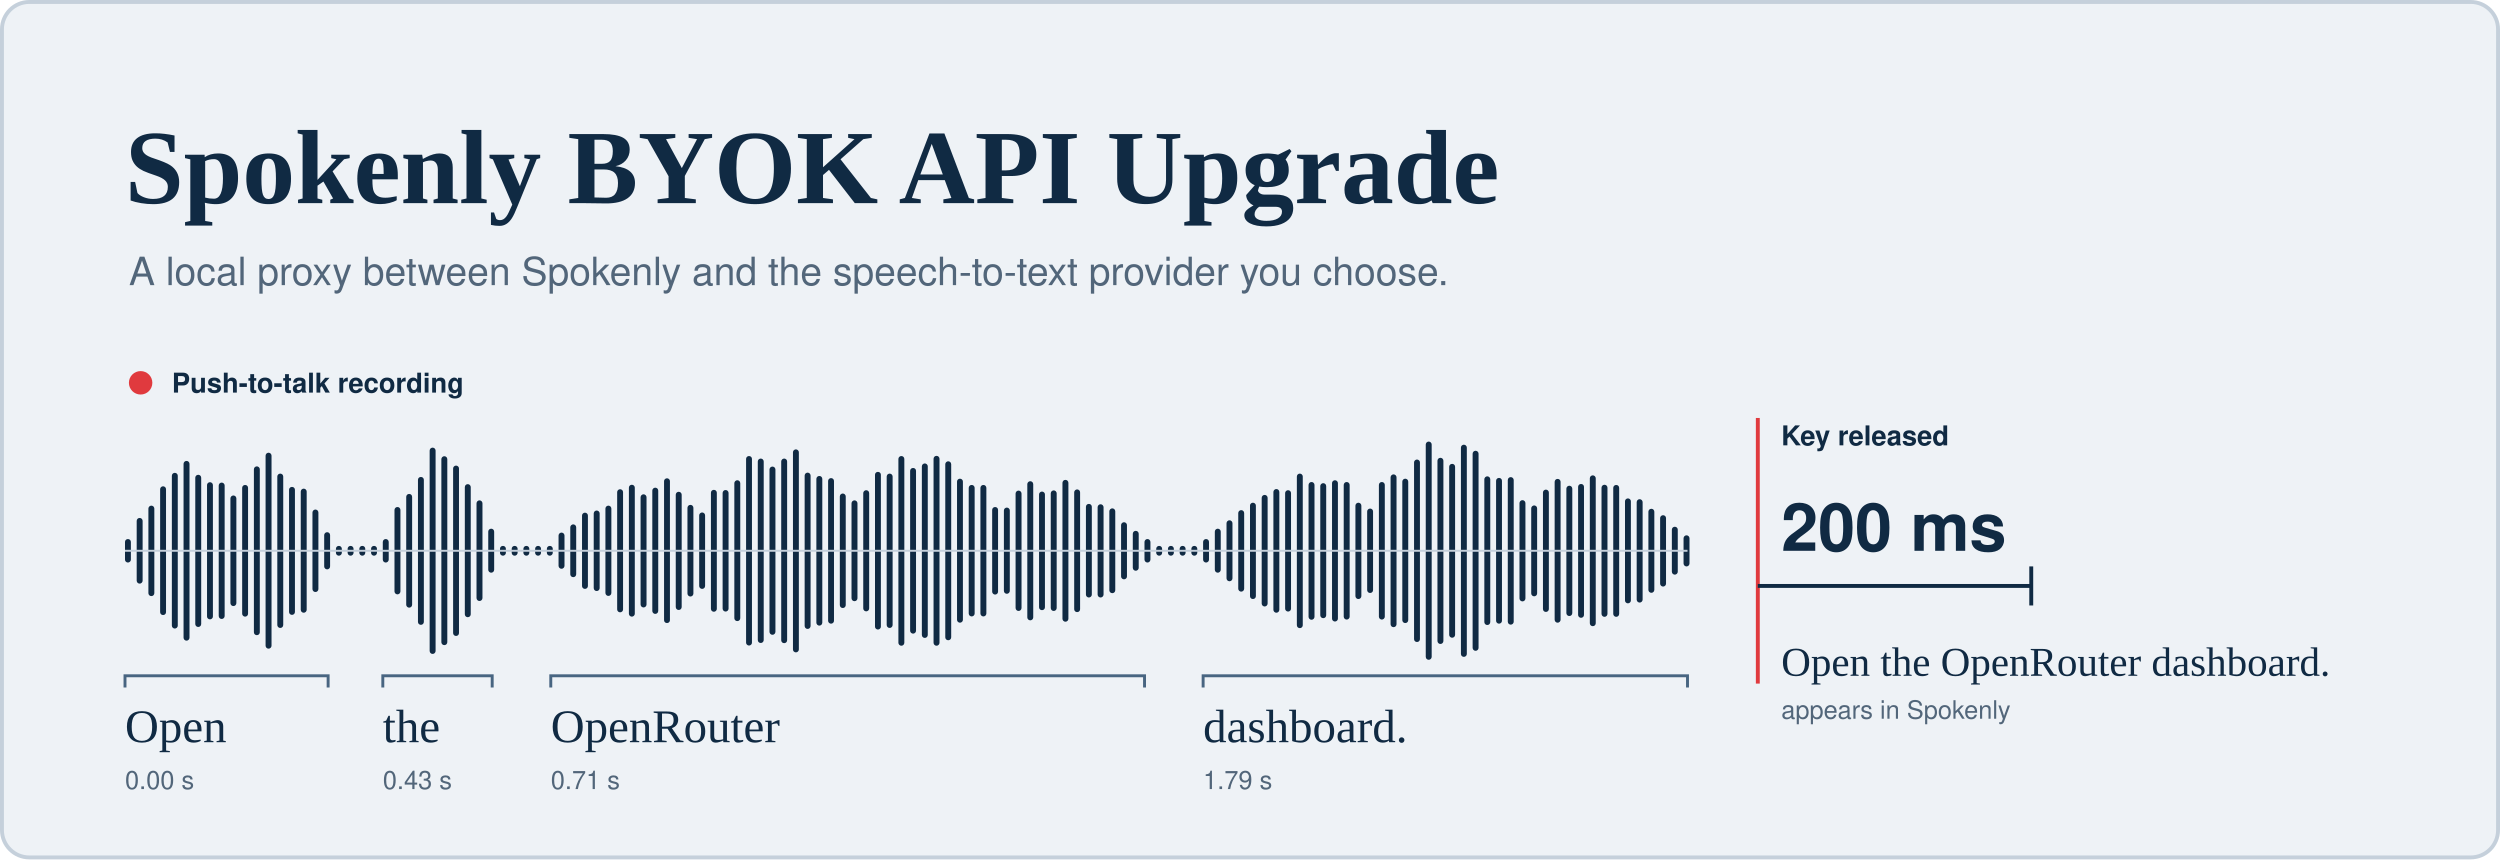
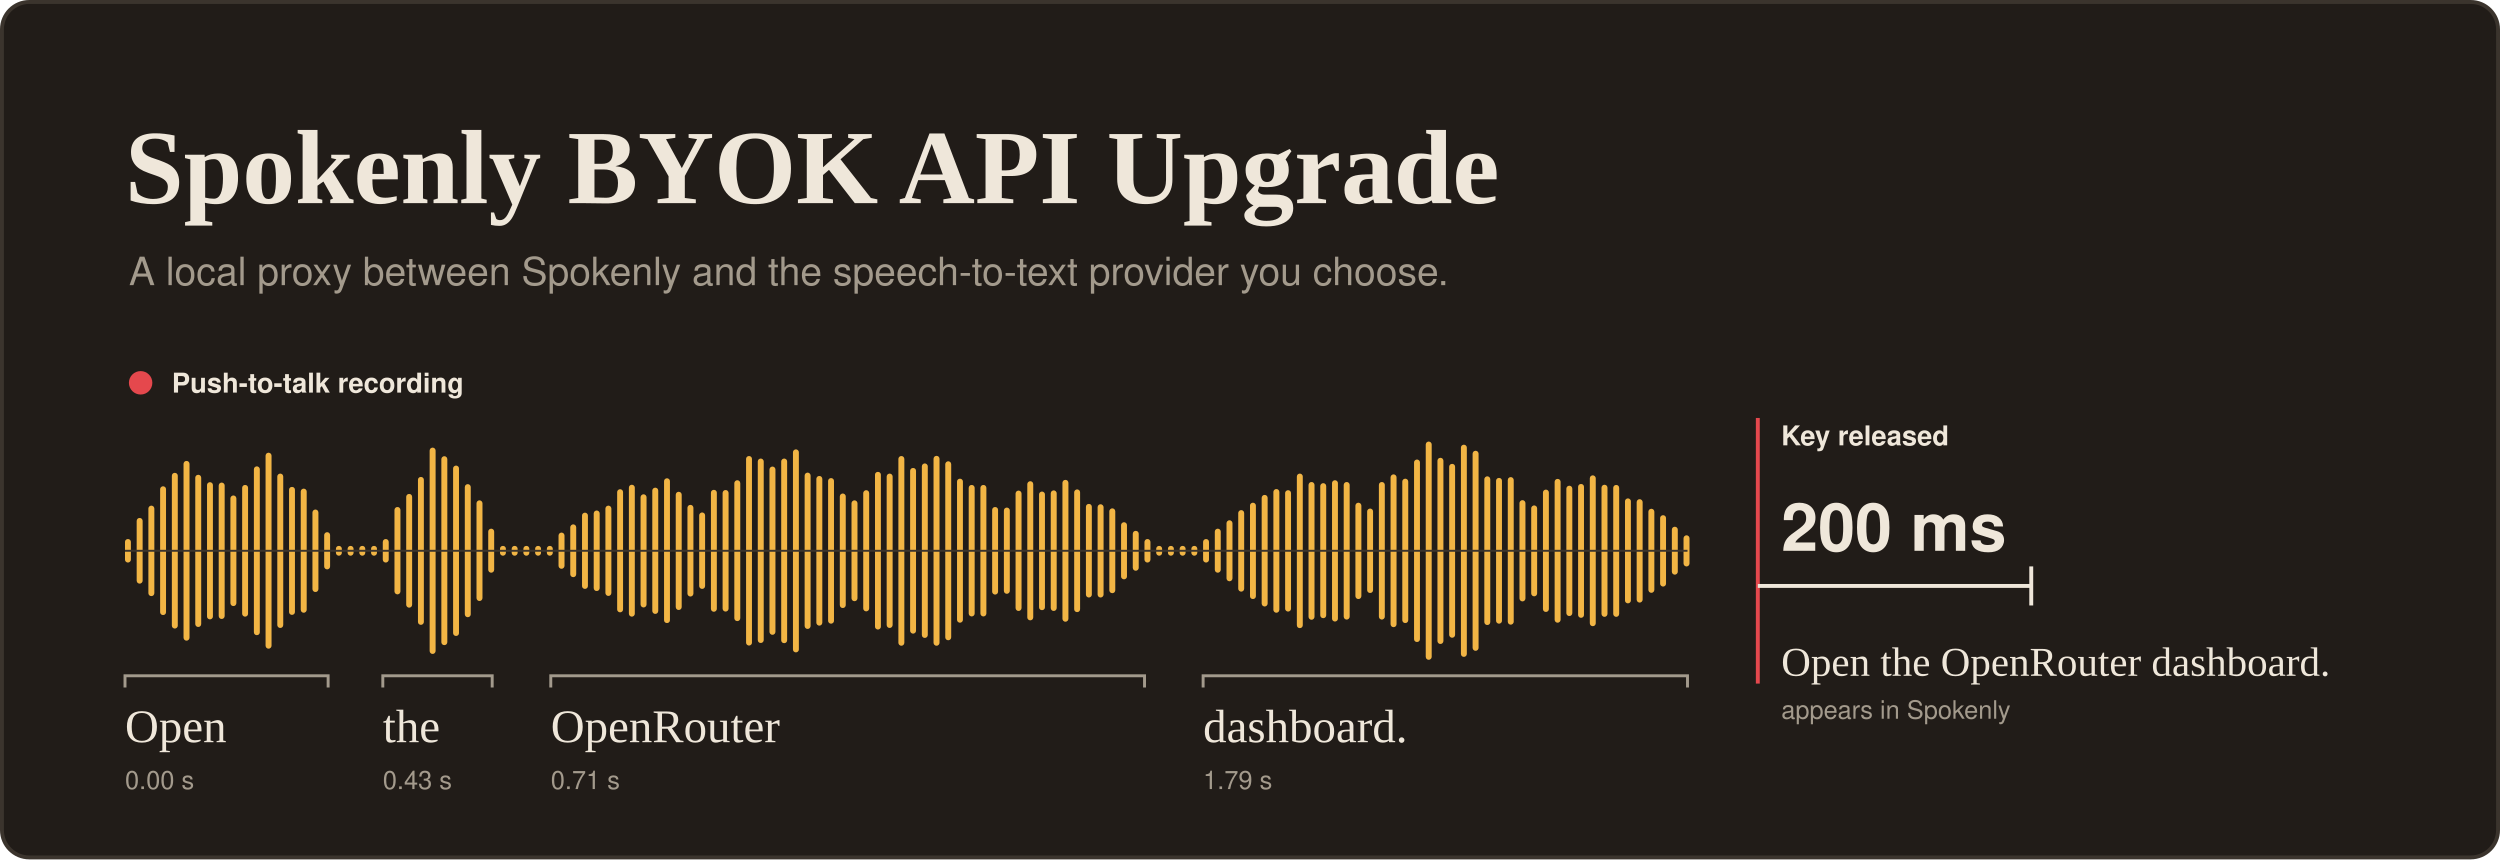
<svg xmlns="http://www.w3.org/2000/svg" width="1280" height="440" viewBox="0 0 1280 440" role="img" aria-labelledby="title desc">
  <defs>
    <clipPath id="heard">
      <rect class="sweep" x="62" y="200" width="806" height="170" />
    </clipPath>
  </defs>
  <style>
-   text { font-family: 'Segoe UI', 'Helvetica Neue', Helvetica, Arial, sans-serif; fill: #102A43; font-variant-numeric: tabular-nums; }
+   text { font-family: 'Segoe UI', 'Helvetica Neue', Helvetica, Arial, sans-serif; fill: #EFE7DA; font-variant-numeric: tabular-nums; }
  .serif { font-family: Georgia, 'Times New Roman', Times, serif; }
  .mono { font-family: Consolas, 'SFMono-Regular', Menlo, monospace; }
-   .muted { fill: #52667A; }
+   .muted { fill: #A39A8C; }
  
  .playhead { opacity: 0; animation: play 6.0s linear infinite; }
  @keyframes play { 0% { opacity: 1; transform: translateX(0); } 43.3% { opacity: 1; transform: translateX(800px); }
                     43.4%, 100% { opacity: 0; transform: translateX(800px); } }
  .sweep { transform-box: view-box; transform-origin: 64px 0; animation: sweep 6.0s linear infinite; }
  @keyframes sweep { 0% { transform: scaleX(0); } 43.3%, 100% { transform: scaleX(1); } }
  .result { animation: result 6.0s linear infinite; }
  @keyframes result { 0%, 43.3% { opacity: 0; } 44.8%, 92% { opacity: 1; } 98%, 100% { opacity: 0; } }
  .dim { animation: dim 6.0s ease-out infinite; }
  @keyframes dim { 0%, 44.3% { stroke-dashoffset: 140; } 52.3%, 100% { stroke-dashoffset: 0; } }
  .w0 { animation: w0 6.0s linear infinite; }@keyframes w0 { 0%, 0.0% { opacity: 0; } 2.0%, 92% { opacity: 1; } 98%, 100% { opacity: 0; } } .w1 { animation: w1 6.0s linear infinite; }@keyframes w1 { 0%, 7.2% { opacity: 0; } 9.2%, 92% { opacity: 1; } 98%, 100% { opacity: 0; } } .w2 { animation: w2 6.0s linear infinite; }@keyframes w2 { 0%, 11.8% { opacity: 0; } 13.8%, 92% { opacity: 1; } 98%, 100% { opacity: 0; } } .w3 { animation: w3 6.0s linear infinite; }@keyframes w3 { 0%, 29.9% { opacity: 0; } 31.9%, 92% { opacity: 1; } 98%, 100% { opacity: 0; } }
  @media (prefers-reduced-motion: reduce) {
    .playhead { display: none; }
    .sweep, .result, .dim, .w0, .w1, .w2, .w3 { animation: none; }
  }

</style>
-   <rect x="1" y="1" width="1278" height="438" rx="14" fill="#EEF2F6" stroke="#C5D0DB" stroke-width="2" />
+   <rect x="1" y="1" width="1278" height="438" rx="14" fill="#211C18" stroke="#3B342D" stroke-width="2" />
  <text class="serif" x="64" y="104" font-size="54" font-weight="700">Spokenly BYOK API Upgrade</text>
  <text class="muted" x="66" y="146" font-size="20">A local proxy between Spokenly and the speech-to-text provider you choose.</text>
-   <circle cx="72" cy="196" r="6" fill="#E03A3E" />
-   <text x="88" y="201" font-size="14" font-weight="600" fill="#E03A3E">Push-to-talk recording</text>
-   <g fill="#C5D0DB">
+   <circle cx="72" cy="196" r="6" fill="#E5484D" />
+   <text x="88" y="201" font-size="14" font-weight="600" fill="#E5484D">Push-to-talk recording</text>
+   <g fill="#4A4239">
    <rect x="64" y="276.0" width="3" height="12.0" rx="1.5" />
    <rect x="70" y="265.2" width="3" height="33.6" rx="1.5" />
    <rect x="76" y="258.9" width="3" height="46.3" rx="1.5" />
    <rect x="82" y="249.0" width="3" height="65.9" rx="1.5" />
    <rect x="88" y="242.1" width="3" height="79.7" rx="1.5" />
    <rect x="94" y="236.0" width="3" height="92.0" rx="1.5" />
    <rect x="100" y="243.1" width="3" height="77.9" rx="1.5" />
    <rect x="106" y="246.9" width="3" height="70.2" rx="1.5" />
    <rect x="112" y="247.1" width="3" height="69.8" rx="1.5" />
    <rect x="118" y="253.7" width="3" height="56.6" rx="1.5" />
    <rect x="124" y="248.3" width="3" height="67.4" rx="1.5" />
    <rect x="130" y="238.8" width="3" height="86.4" rx="1.5" />
    <rect x="136" y="231.8" width="3" height="100.3" rx="1.5" />
    <rect x="142" y="242.5" width="3" height="79.0" rx="1.5" />
    <rect x="148" y="249.3" width="3" height="65.5" rx="1.5" />
    <rect x="154" y="250.2" width="3" height="63.5" rx="1.5" />
    <rect x="160" y="260.9" width="3" height="42.2" rx="1.5" />
    <rect x="166" y="272.5" width="3" height="19.0" rx="1.5" />
    <rect x="172" y="279.5" width="3" height="5.0" rx="1.5" />
    <rect x="178" y="279.5" width="3" height="5.0" rx="1.5" />
    <rect x="184" y="279.5" width="3" height="5.0" rx="1.5" />
    <rect x="190" y="279.5" width="3" height="5.0" rx="1.5" />
    <rect x="196" y="276.0" width="3" height="12.0" rx="1.5" />
    <rect x="202" y="259.6" width="3" height="44.7" rx="1.5" />
    <rect x="208" y="252.9" width="3" height="58.2" rx="1.5" />
    <rect x="214" y="244.2" width="3" height="75.7" rx="1.5" />
    <rect x="220" y="229.2" width="3" height="105.6" rx="1.5" />
    <rect x="226" y="233.6" width="3" height="96.7" rx="1.5" />
    <rect x="232" y="238.4" width="3" height="87.2" rx="1.5" />
    <rect x="238" y="247.9" width="3" height="68.1" rx="1.5" />
    <rect x="244" y="256.2" width="3" height="51.5" rx="1.5" />
    <rect x="250" y="270.7" width="3" height="22.5" rx="1.5" />
    <rect x="256" y="279.5" width="3" height="5.0" rx="1.5" />
    <rect x="262" y="279.5" width="3" height="5.0" rx="1.5" />
    <rect x="268" y="279.5" width="3" height="5.0" rx="1.5" />
    <rect x="274" y="279.5" width="3" height="5.0" rx="1.5" />
    <rect x="280" y="279.5" width="3" height="5.0" rx="1.5" />
    <rect x="286" y="272.7" width="3" height="18.5" rx="1.5" />
    <rect x="292" y="268.5" width="3" height="27.0" rx="1.5" />
    <rect x="298" y="262.5" width="3" height="39.0" rx="1.5" />
    <rect x="304" y="261.4" width="3" height="41.2" rx="1.5" />
    <rect x="310" y="258.9" width="3" height="46.2" rx="1.5" />
    <rect x="316" y="250.5" width="3" height="63.0" rx="1.5" />
    <rect x="322" y="248.2" width="3" height="67.5" rx="1.5" />
    <rect x="328" y="253.1" width="3" height="57.9" rx="1.5" />
    <rect x="334" y="249.7" width="3" height="64.6" rx="1.5" />
    <rect x="340" y="244.9" width="3" height="74.1" rx="1.5" />
    <rect x="346" y="251.8" width="3" height="60.5" rx="1.5" />
    <rect x="352" y="258.5" width="3" height="46.9" rx="1.5" />
    <rect x="358" y="262.4" width="3" height="39.1" rx="1.5" />
    <rect x="364" y="250.8" width="3" height="62.4" rx="1.5" />
    <rect x="370" y="250.9" width="3" height="62.2" rx="1.5" />
    <rect x="376" y="245.9" width="3" height="72.1" rx="1.5" />
    <rect x="382" y="233.5" width="3" height="97.0" rx="1.5" />
    <rect x="388" y="234.8" width="3" height="94.4" rx="1.5" />
    <rect x="394" y="238.9" width="3" height="86.1" rx="1.5" />
    <rect x="400" y="234.8" width="3" height="94.5" rx="1.5" />
    <rect x="406" y="230.1" width="3" height="103.9" rx="1.5" />
    <rect x="412" y="242.0" width="3" height="80.0" rx="1.5" />
    <rect x="418" y="243.7" width="3" height="76.6" rx="1.5" />
    <rect x="424" y="244.8" width="3" height="74.5" rx="1.5" />
    <rect x="430" y="252.7" width="3" height="58.6" rx="1.5" />
    <rect x="436" y="256.2" width="3" height="51.6" rx="1.5" />
    <rect x="442" y="251.0" width="3" height="62.0" rx="1.5" />
    <rect x="448" y="241.6" width="3" height="80.7" rx="1.5" />
    <rect x="454" y="242.5" width="3" height="79.0" rx="1.5" />
    <rect x="460" y="233.5" width="3" height="97.1" rx="1.5" />
    <rect x="466" y="239.6" width="3" height="84.8" rx="1.5" />
    <rect x="472" y="237.3" width="3" height="89.3" rx="1.5" />
    <rect x="478" y="233.4" width="3" height="97.2" rx="1.5" />
    <rect x="484" y="236.2" width="3" height="91.6" rx="1.5" />
    <rect x="490" y="245.1" width="3" height="73.7" rx="1.5" />
    <rect x="496" y="248.3" width="3" height="67.3" rx="1.5" />
    <rect x="502" y="248.3" width="3" height="67.3" rx="1.5" />
    <rect x="508" y="259.6" width="3" height="44.8" rx="1.5" />
    <rect x="514" y="259.9" width="3" height="44.1" rx="1.5" />
    <rect x="520" y="251.2" width="3" height="61.6" rx="1.5" />
    <rect x="526" y="246.4" width="3" height="71.2" rx="1.5" />
    <rect x="532" y="251.7" width="3" height="60.7" rx="1.5" />
    <rect x="538" y="251.1" width="3" height="61.7" rx="1.5" />
    <rect x="544" y="245.7" width="3" height="72.6" rx="1.5" />
    <rect x="550" y="250.6" width="3" height="62.8" rx="1.5" />
    <rect x="556" y="258.0" width="3" height="47.9" rx="1.5" />
    <rect x="562" y="258.2" width="3" height="47.7" rx="1.5" />
    <rect x="568" y="260.3" width="3" height="43.4" rx="1.5" />
    <rect x="574" y="267.4" width="3" height="29.2" rx="1.5" />
    <rect x="580" y="271.8" width="3" height="20.4" rx="1.5" />
    <rect x="586" y="276.0" width="3" height="12.0" rx="1.5" />
    <rect x="592" y="279.5" width="3" height="5.0" rx="1.5" />
    <rect x="598" y="279.5" width="3" height="5.0" rx="1.5" />
    <rect x="604" y="279.5" width="3" height="5.0" rx="1.5" />
    <rect x="610" y="279.5" width="3" height="5.0" rx="1.5" />
    <rect x="616" y="276.0" width="3" height="12.0" rx="1.5" />
    <rect x="622" y="270.7" width="3" height="22.5" rx="1.5" />
    <rect x="628" y="266.4" width="3" height="31.2" rx="1.5" />
    <rect x="634" y="261.2" width="3" height="41.7" rx="1.5" />
    <rect x="640" y="257.4" width="3" height="49.3" rx="1.5" />
    <rect x="646" y="253.4" width="3" height="57.1" rx="1.5" />
    <rect x="652" y="250.4" width="3" height="63.3" rx="1.5" />
    <rect x="658" y="251.0" width="3" height="62.1" rx="1.5" />
    <rect x="664" y="242.5" width="3" height="79.1" rx="1.5" />
    <rect x="670" y="246.8" width="3" height="70.5" rx="1.5" />
    <rect x="676" y="247.4" width="3" height="69.1" rx="1.5" />
    <rect x="682" y="245.9" width="3" height="72.3" rx="1.5" />
    <rect x="688" y="246.8" width="3" height="70.4" rx="1.5" />
    <rect x="694" y="257.4" width="3" height="49.3" rx="1.5" />
    <rect x="700" y="260.4" width="3" height="43.2" rx="1.5" />
    <rect x="706" y="246.8" width="3" height="70.4" rx="1.5" />
    <rect x="712" y="242.9" width="3" height="78.2" rx="1.5" />
    <rect x="718" y="245.1" width="3" height="73.9" rx="1.5" />
    <rect x="724" y="235.3" width="3" height="93.4" rx="1.5" />
    <rect x="730" y="226.1" width="3" height="111.7" rx="1.5" />
    <rect x="736" y="234.4" width="3" height="95.3" rx="1.5" />
    <rect x="742" y="237.5" width="3" height="89.0" rx="1.5" />
    <rect x="748" y="227.7" width="3" height="108.6" rx="1.5" />
    <rect x="754" y="230.8" width="3" height="102.4" rx="1.5" />
    <rect x="760" y="243.9" width="3" height="76.1" rx="1.5" />
    <rect x="766" y="244.7" width="3" height="74.6" rx="1.5" />
    <rect x="772" y="244.3" width="3" height="75.5" rx="1.5" />
    <rect x="778" y="256.1" width="3" height="51.8" rx="1.5" />
    <rect x="784" y="258.8" width="3" height="46.5" rx="1.5" />
    <rect x="790" y="250.7" width="3" height="62.6" rx="1.5" />
    <rect x="796" y="245.2" width="3" height="73.6" rx="1.5" />
    <rect x="802" y="248.7" width="3" height="66.7" rx="1.5" />
    <rect x="808" y="247.8" width="3" height="68.5" rx="1.5" />
    <rect x="814" y="243.4" width="3" height="77.2" rx="1.5" />
    <rect x="820" y="248.2" width="3" height="67.6" rx="1.5" />
    <rect x="826" y="248.3" width="3" height="67.5" rx="1.5" />
    <rect x="832" y="255.2" width="3" height="53.7" rx="1.5" />
    <rect x="838" y="255.6" width="3" height="52.9" rx="1.5" />
    <rect x="844" y="260.5" width="3" height="43.0" rx="1.5" />
    <rect x="850" y="263.8" width="3" height="36.5" rx="1.5" />
    <rect x="856" y="269.7" width="3" height="24.5" rx="1.5" />
    <rect x="862" y="274.1" width="3" height="15.9" rx="1.5" />
  </g>
  <g clip-path="url(#heard)">
-     <g fill="#102A43">
+     <g fill="#F2B544">
      <rect x="64" y="276.0" width="3" height="12.0" rx="1.5" />
      <rect x="70" y="265.2" width="3" height="33.6" rx="1.5" />
      <rect x="76" y="258.9" width="3" height="46.3" rx="1.5" />
      <rect x="82" y="249.0" width="3" height="65.9" rx="1.5" />
      <rect x="88" y="242.1" width="3" height="79.7" rx="1.5" />
      <rect x="94" y="236.0" width="3" height="92.0" rx="1.5" />
      <rect x="100" y="243.1" width="3" height="77.9" rx="1.5" />
      <rect x="106" y="246.9" width="3" height="70.2" rx="1.5" />
      <rect x="112" y="247.1" width="3" height="69.8" rx="1.5" />
      <rect x="118" y="253.7" width="3" height="56.6" rx="1.5" />
      <rect x="124" y="248.3" width="3" height="67.4" rx="1.5" />
      <rect x="130" y="238.8" width="3" height="86.4" rx="1.5" />
      <rect x="136" y="231.8" width="3" height="100.3" rx="1.5" />
      <rect x="142" y="242.5" width="3" height="79.0" rx="1.5" />
      <rect x="148" y="249.3" width="3" height="65.5" rx="1.5" />
      <rect x="154" y="250.2" width="3" height="63.5" rx="1.5" />
      <rect x="160" y="260.9" width="3" height="42.2" rx="1.5" />
      <rect x="166" y="272.5" width="3" height="19.0" rx="1.5" />
      <rect x="172" y="279.5" width="3" height="5.0" rx="1.5" />
      <rect x="178" y="279.5" width="3" height="5.0" rx="1.5" />
      <rect x="184" y="279.5" width="3" height="5.0" rx="1.5" />
      <rect x="190" y="279.5" width="3" height="5.0" rx="1.5" />
      <rect x="196" y="276.0" width="3" height="12.0" rx="1.5" />
      <rect x="202" y="259.6" width="3" height="44.7" rx="1.5" />
      <rect x="208" y="252.9" width="3" height="58.2" rx="1.5" />
      <rect x="214" y="244.2" width="3" height="75.7" rx="1.5" />
      <rect x="220" y="229.2" width="3" height="105.6" rx="1.5" />
      <rect x="226" y="233.6" width="3" height="96.7" rx="1.5" />
      <rect x="232" y="238.4" width="3" height="87.2" rx="1.5" />
      <rect x="238" y="247.9" width="3" height="68.1" rx="1.5" />
      <rect x="244" y="256.2" width="3" height="51.5" rx="1.5" />
      <rect x="250" y="270.7" width="3" height="22.5" rx="1.5" />
      <rect x="256" y="279.5" width="3" height="5.0" rx="1.5" />
      <rect x="262" y="279.5" width="3" height="5.0" rx="1.5" />
      <rect x="268" y="279.5" width="3" height="5.0" rx="1.5" />
      <rect x="274" y="279.5" width="3" height="5.0" rx="1.5" />
      <rect x="280" y="279.5" width="3" height="5.0" rx="1.5" />
      <rect x="286" y="272.7" width="3" height="18.5" rx="1.5" />
      <rect x="292" y="268.5" width="3" height="27.0" rx="1.5" />
      <rect x="298" y="262.5" width="3" height="39.0" rx="1.5" />
      <rect x="304" y="261.4" width="3" height="41.2" rx="1.5" />
      <rect x="310" y="258.9" width="3" height="46.2" rx="1.5" />
      <rect x="316" y="250.5" width="3" height="63.0" rx="1.5" />
      <rect x="322" y="248.2" width="3" height="67.5" rx="1.5" />
      <rect x="328" y="253.1" width="3" height="57.9" rx="1.5" />
      <rect x="334" y="249.7" width="3" height="64.6" rx="1.5" />
      <rect x="340" y="244.9" width="3" height="74.1" rx="1.5" />
      <rect x="346" y="251.8" width="3" height="60.5" rx="1.5" />
      <rect x="352" y="258.5" width="3" height="46.9" rx="1.5" />
      <rect x="358" y="262.4" width="3" height="39.1" rx="1.5" />
      <rect x="364" y="250.8" width="3" height="62.4" rx="1.5" />
      <rect x="370" y="250.9" width="3" height="62.2" rx="1.5" />
      <rect x="376" y="245.9" width="3" height="72.1" rx="1.5" />
      <rect x="382" y="233.5" width="3" height="97.0" rx="1.5" />
      <rect x="388" y="234.8" width="3" height="94.4" rx="1.5" />
      <rect x="394" y="238.9" width="3" height="86.1" rx="1.5" />
      <rect x="400" y="234.8" width="3" height="94.5" rx="1.5" />
      <rect x="406" y="230.1" width="3" height="103.9" rx="1.5" />
      <rect x="412" y="242.0" width="3" height="80.0" rx="1.5" />
      <rect x="418" y="243.7" width="3" height="76.6" rx="1.5" />
      <rect x="424" y="244.8" width="3" height="74.5" rx="1.5" />
      <rect x="430" y="252.7" width="3" height="58.6" rx="1.5" />
      <rect x="436" y="256.2" width="3" height="51.6" rx="1.5" />
      <rect x="442" y="251.0" width="3" height="62.0" rx="1.5" />
      <rect x="448" y="241.6" width="3" height="80.7" rx="1.5" />
      <rect x="454" y="242.5" width="3" height="79.0" rx="1.5" />
      <rect x="460" y="233.5" width="3" height="97.1" rx="1.5" />
      <rect x="466" y="239.6" width="3" height="84.8" rx="1.5" />
      <rect x="472" y="237.3" width="3" height="89.3" rx="1.5" />
      <rect x="478" y="233.4" width="3" height="97.2" rx="1.5" />
      <rect x="484" y="236.2" width="3" height="91.6" rx="1.5" />
      <rect x="490" y="245.1" width="3" height="73.7" rx="1.5" />
      <rect x="496" y="248.3" width="3" height="67.3" rx="1.5" />
      <rect x="502" y="248.3" width="3" height="67.3" rx="1.5" />
      <rect x="508" y="259.6" width="3" height="44.8" rx="1.5" />
      <rect x="514" y="259.9" width="3" height="44.1" rx="1.5" />
      <rect x="520" y="251.2" width="3" height="61.6" rx="1.5" />
      <rect x="526" y="246.4" width="3" height="71.2" rx="1.5" />
      <rect x="532" y="251.7" width="3" height="60.7" rx="1.5" />
      <rect x="538" y="251.1" width="3" height="61.7" rx="1.5" />
      <rect x="544" y="245.7" width="3" height="72.6" rx="1.5" />
      <rect x="550" y="250.6" width="3" height="62.8" rx="1.5" />
      <rect x="556" y="258.0" width="3" height="47.9" rx="1.5" />
      <rect x="562" y="258.2" width="3" height="47.7" rx="1.5" />
      <rect x="568" y="260.3" width="3" height="43.4" rx="1.5" />
      <rect x="574" y="267.4" width="3" height="29.2" rx="1.5" />
      <rect x="580" y="271.8" width="3" height="20.4" rx="1.5" />
      <rect x="586" y="276.0" width="3" height="12.0" rx="1.5" />
      <rect x="592" y="279.5" width="3" height="5.0" rx="1.5" />
      <rect x="598" y="279.5" width="3" height="5.0" rx="1.5" />
      <rect x="604" y="279.5" width="3" height="5.0" rx="1.5" />
      <rect x="610" y="279.5" width="3" height="5.0" rx="1.5" />
      <rect x="616" y="276.0" width="3" height="12.0" rx="1.5" />
      <rect x="622" y="270.7" width="3" height="22.5" rx="1.5" />
      <rect x="628" y="266.4" width="3" height="31.2" rx="1.5" />
      <rect x="634" y="261.2" width="3" height="41.7" rx="1.5" />
      <rect x="640" y="257.4" width="3" height="49.3" rx="1.5" />
      <rect x="646" y="253.4" width="3" height="57.1" rx="1.5" />
      <rect x="652" y="250.4" width="3" height="63.3" rx="1.5" />
      <rect x="658" y="251.0" width="3" height="62.1" rx="1.5" />
      <rect x="664" y="242.5" width="3" height="79.1" rx="1.5" />
      <rect x="670" y="246.8" width="3" height="70.5" rx="1.5" />
      <rect x="676" y="247.4" width="3" height="69.1" rx="1.5" />
      <rect x="682" y="245.9" width="3" height="72.3" rx="1.5" />
      <rect x="688" y="246.8" width="3" height="70.4" rx="1.5" />
      <rect x="694" y="257.4" width="3" height="49.3" rx="1.5" />
      <rect x="700" y="260.4" width="3" height="43.2" rx="1.5" />
      <rect x="706" y="246.8" width="3" height="70.4" rx="1.5" />
      <rect x="712" y="242.9" width="3" height="78.2" rx="1.5" />
      <rect x="718" y="245.1" width="3" height="73.9" rx="1.5" />
      <rect x="724" y="235.3" width="3" height="93.4" rx="1.5" />
      <rect x="730" y="226.1" width="3" height="111.7" rx="1.5" />
      <rect x="736" y="234.4" width="3" height="95.3" rx="1.5" />
      <rect x="742" y="237.5" width="3" height="89.0" rx="1.5" />
      <rect x="748" y="227.7" width="3" height="108.6" rx="1.5" />
      <rect x="754" y="230.8" width="3" height="102.4" rx="1.5" />
      <rect x="760" y="243.9" width="3" height="76.1" rx="1.5" />
      <rect x="766" y="244.7" width="3" height="74.6" rx="1.5" />
      <rect x="772" y="244.3" width="3" height="75.5" rx="1.5" />
      <rect x="778" y="256.1" width="3" height="51.8" rx="1.5" />
      <rect x="784" y="258.8" width="3" height="46.5" rx="1.5" />
      <rect x="790" y="250.7" width="3" height="62.6" rx="1.5" />
      <rect x="796" y="245.2" width="3" height="73.6" rx="1.5" />
      <rect x="802" y="248.7" width="3" height="66.7" rx="1.5" />
      <rect x="808" y="247.8" width="3" height="68.5" rx="1.5" />
      <rect x="814" y="243.4" width="3" height="77.2" rx="1.5" />
      <rect x="820" y="248.2" width="3" height="67.6" rx="1.5" />
      <rect x="826" y="248.3" width="3" height="67.5" rx="1.5" />
      <rect x="832" y="255.2" width="3" height="53.7" rx="1.5" />
      <rect x="838" y="255.6" width="3" height="52.9" rx="1.5" />
      <rect x="844" y="260.5" width="3" height="43.0" rx="1.5" />
      <rect x="850" y="263.8" width="3" height="36.5" rx="1.5" />
      <rect x="856" y="269.7" width="3" height="24.5" rx="1.5" />
      <rect x="862" y="274.1" width="3" height="15.9" rx="1.5" />
    </g>
  </g>
-   <line x1="64" x2="864" y1="282" y2="282" stroke="#C5D0DB" stroke-width="1" />
+   <line x1="64" x2="864" y1="282" y2="282" stroke="#3B342D" stroke-width="1" />
  <g class="w0">
-     <path d="M64 352 v-6 H168 v6" fill="none" stroke="#486581" stroke-width="1.5" />
+     <path d="M64 352 v-6 H168 v6" fill="none" stroke="#A39A8C" stroke-width="1.5" />
    <text class="serif" x="64" y="380" font-size="24">Open</text>
    <text class="muted" x="64" y="404" font-size="13">0.00 s</text>
  </g>
  <g class="w1">
-     <path d="M196 352 v-6 H252 v6" fill="none" stroke="#486581" stroke-width="1.5" />
+     <path d="M196 352 v-6 H252 v6" fill="none" stroke="#A39A8C" stroke-width="1.5" />
    <text class="serif" x="196" y="380" font-size="24">the</text>
    <text class="muted" x="196" y="404" font-size="13">0.43 s</text>
  </g>
  <g class="w2">
-     <path d="M282 352 v-6 H586 v6" fill="none" stroke="#486581" stroke-width="1.5" />
+     <path d="M282 352 v-6 H586 v6" fill="none" stroke="#A39A8C" stroke-width="1.5" />
    <text class="serif" x="282" y="380" font-size="24">OpenRouter</text>
    <text class="muted" x="282" y="404" font-size="13">0.71 s</text>
  </g>
  <g class="w3">
-     <path d="M616 352 v-6 H864 v6" fill="none" stroke="#486581" stroke-width="1.5" />
+     <path d="M616 352 v-6 H864 v6" fill="none" stroke="#A39A8C" stroke-width="1.5" />
    <text class="serif" x="616" y="380" font-size="24">dashboard.</text>
    <text class="muted" x="616" y="404" font-size="13">1.79 s</text>
  </g>
  <g class="playhead">
-     <line x1="64" x2="64" y1="214" y2="350" stroke="#E03A3E" stroke-width="2" />
-     <circle cx="64" cy="214" r="4" fill="#E03A3E" />
+     <line x1="64" x2="64" y1="214" y2="350" stroke="#E5484D" stroke-width="2" />
+     <circle cx="64" cy="214" r="4" fill="#E5484D" />
  </g>
  <g class="result">
-     <line x1="900" x2="900" y1="214" y2="350" stroke="#E03A3E" stroke-width="2" />
-     <text x="912" y="228" font-size="14" font-weight="600" fill="#E03A3E">Key released</text>
-     <path class="dim" d="M900 300 H1040" fill="none" stroke="#102A43" stroke-width="2" stroke-dasharray="140" />
-     <path d="M1040 290 v20" stroke="#102A43" stroke-width="2" />
-     <text x="912" y="282" font-size="34" font-weight="700">200 ms</text>
+     <line x1="900" x2="900" y1="214" y2="350" stroke="#E5484D" stroke-width="2" />
+     <text x="912" y="228" font-size="14" font-weight="600" fill="#E5484D">Key released</text>
+     <path class="dim" d="M900 300 H1040" fill="none" stroke="#EFE7DA" stroke-width="2" stroke-dasharray="140" />
+     <path d="M1040 290 v20" stroke="#EFE7DA" stroke-width="2" />
+     <text x="912" y="282" font-size="34" font-weight="700" fill="#F2B544">200 ms</text>
    <text class="serif" x="912" y="346" font-size="21">Open the OpenRouter dashboard.</text>
    <text class="muted" x="912" y="368" font-size="13">appears in Spokenly</text>
  </g>
</svg>
